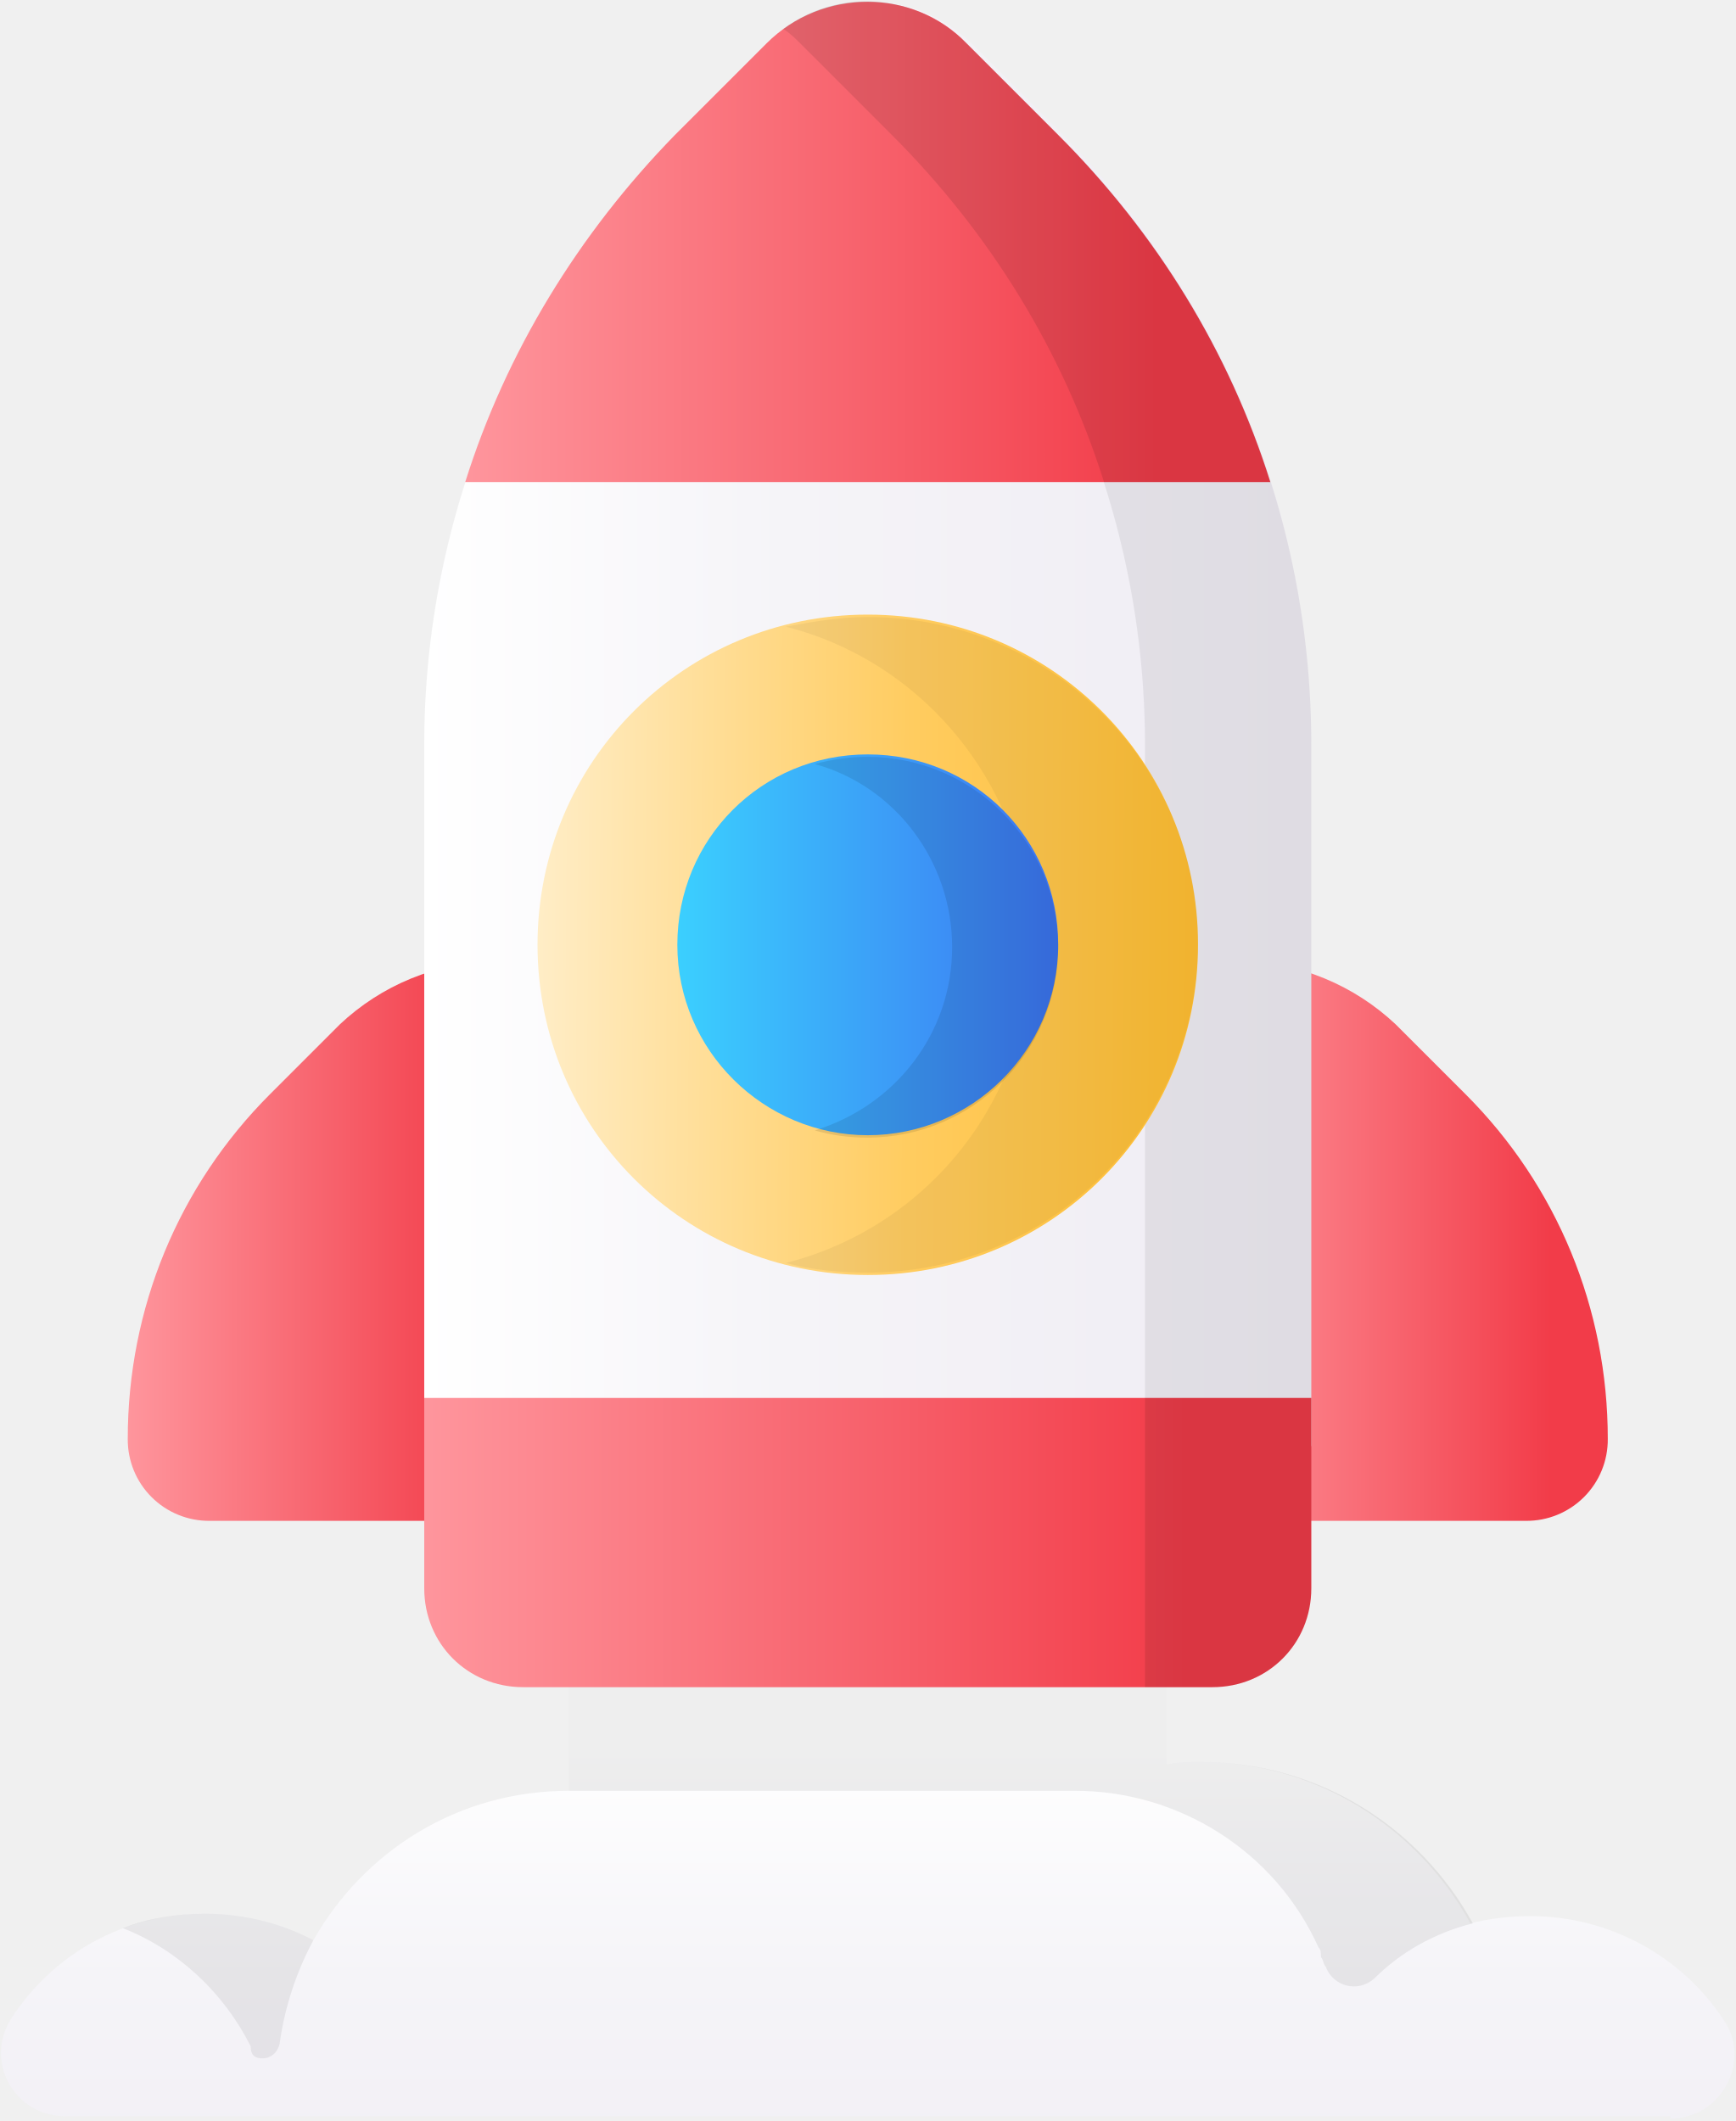
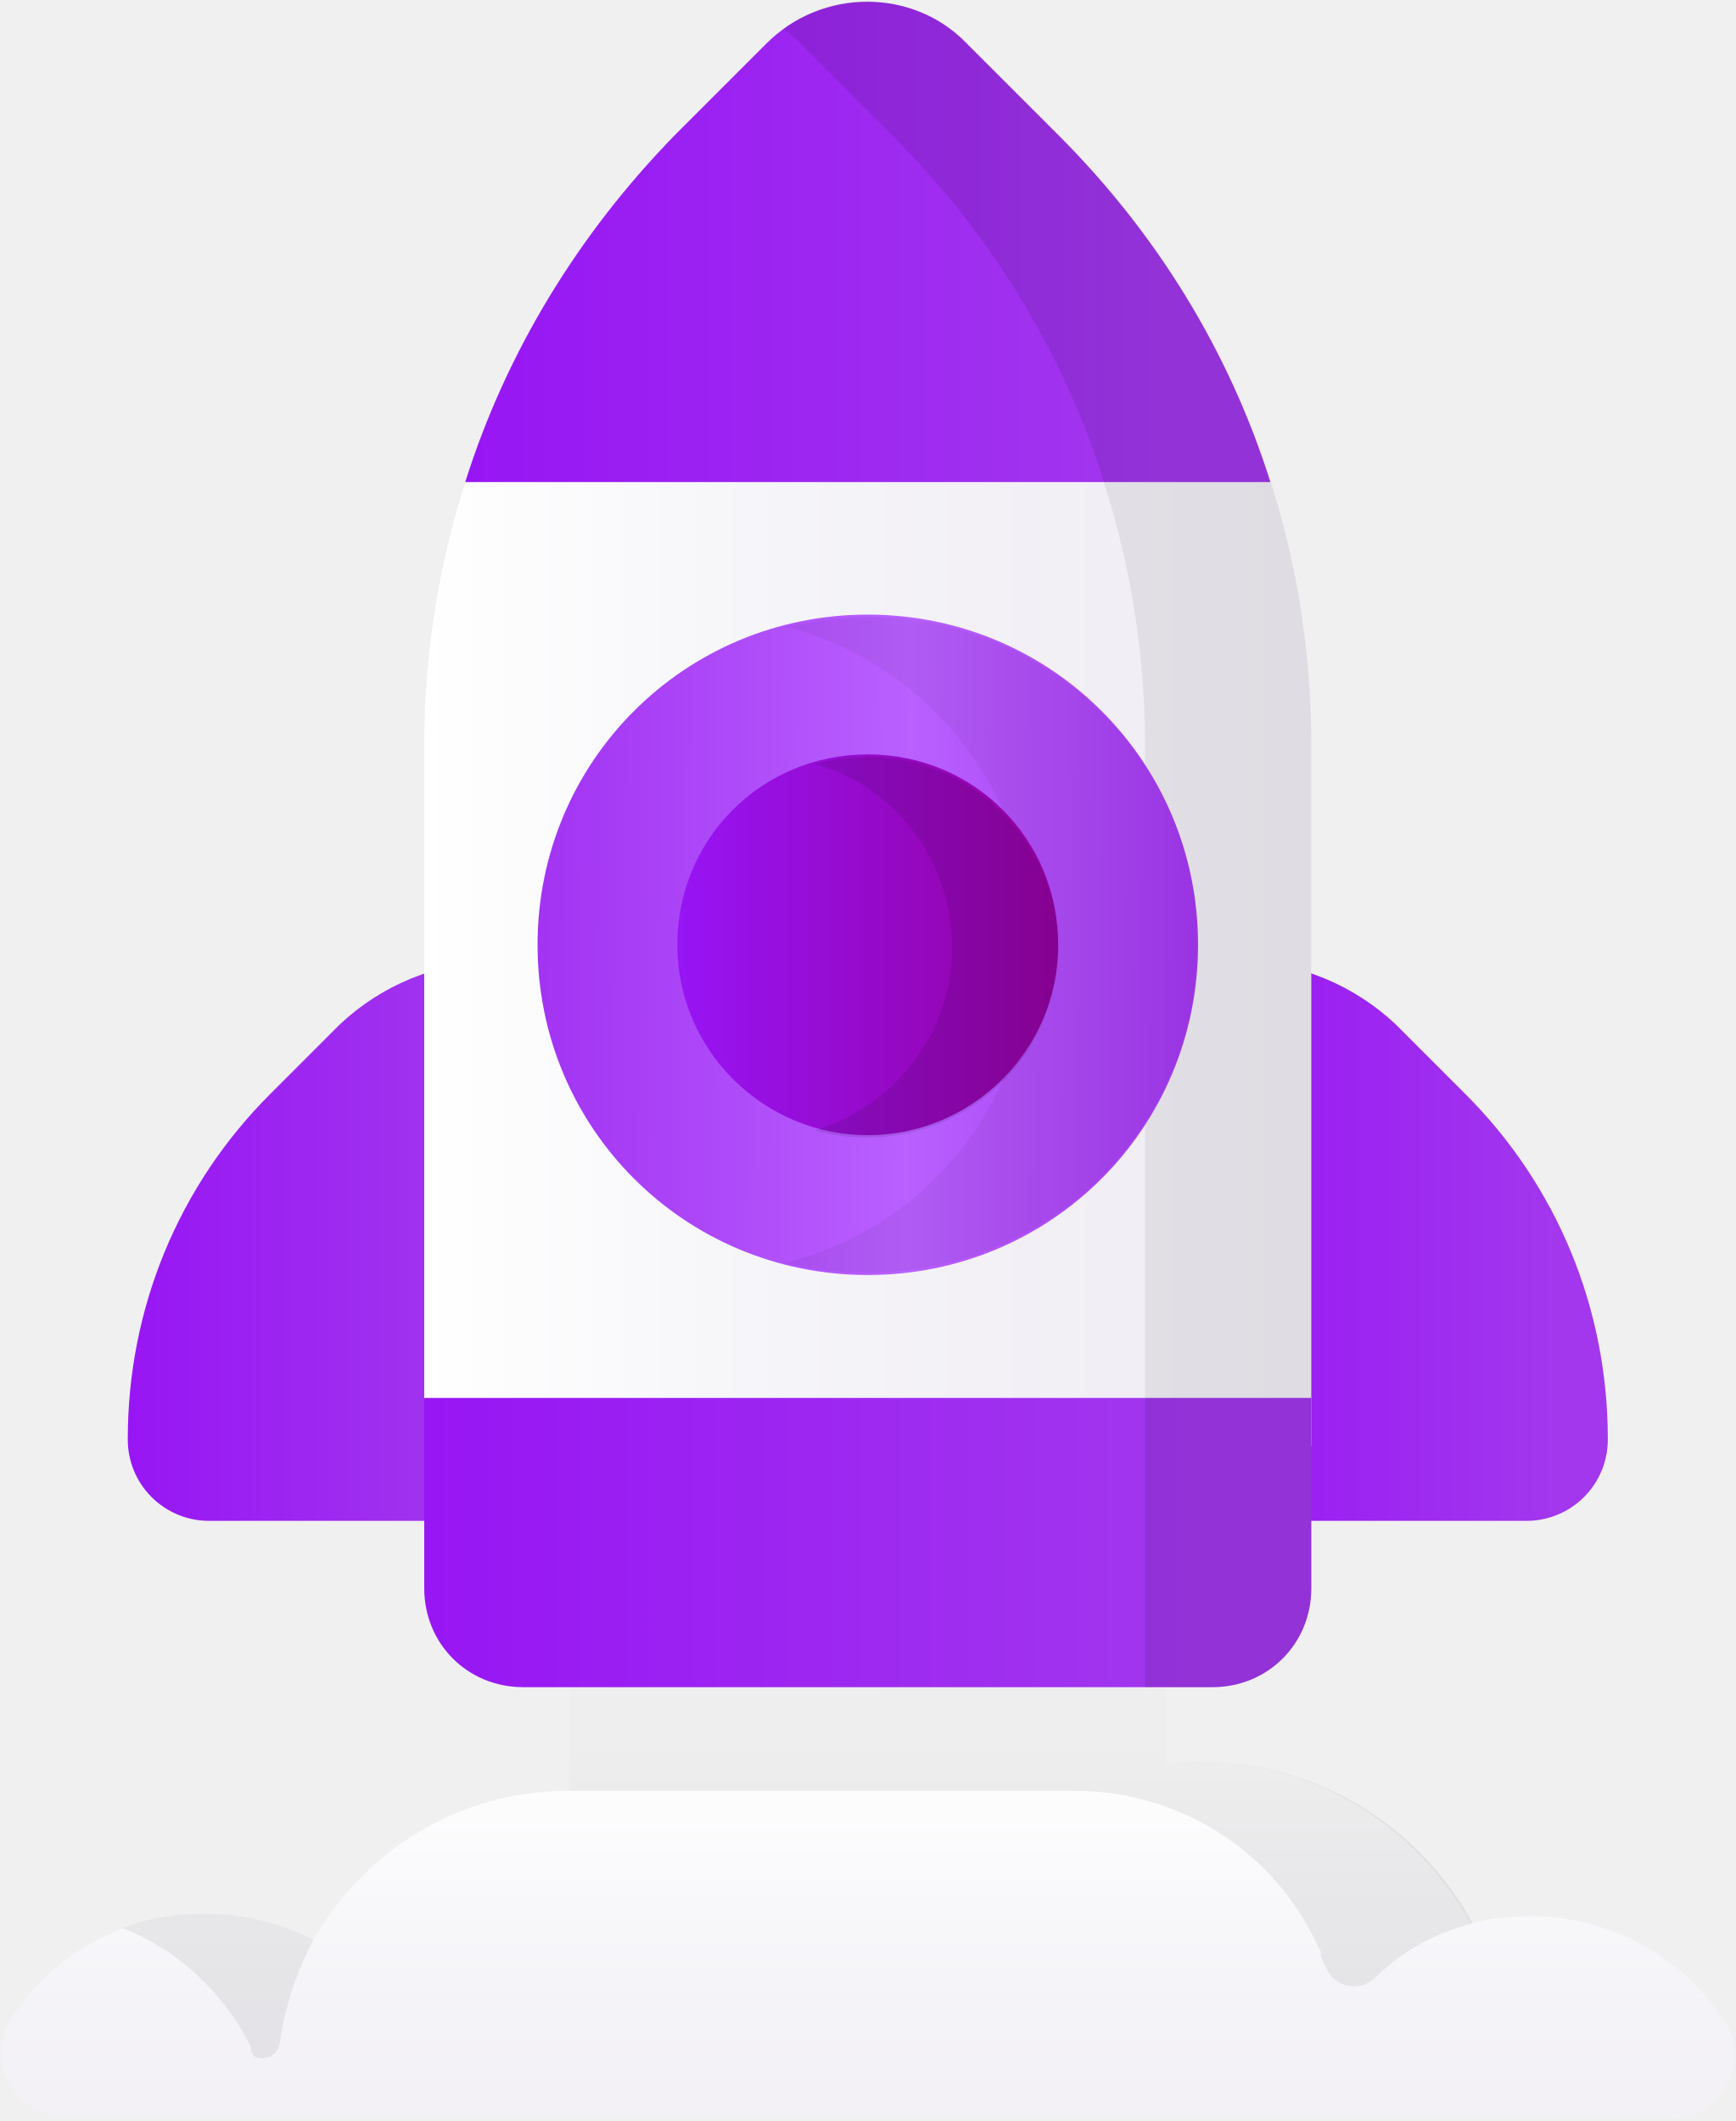
- <svg xmlns="http://www.w3.org/2000/svg" viewBox="0 0 72 88">
-   <style>.L{enable-background:new}</style>
-   <linearGradient id="A" gradientUnits="userSpaceOnUse" x1="36" y1="72.499" x2="36" y2="95.499">
-     <stop offset="0" stop-color="#fff" />
-     <stop offset=".416" stop-color="#f5f4f8" />
-     <stop offset="1" stop-color="#efecf3" />
-   </linearGradient>
-   <path d="M69.3 87.9c2.1 0 3.4-2.4 2.2-4.1-1.7-2.6-4.7-4.3-8-4.3-.9 0-1.7.1-2.5.3-2.2-4-6.4-6.7-11.2-6.7-.5 0-.9 0-1.4.1v-4.5H23.6v5.6c-4.6 0-8.5 2.5-10.6 6.2-1.3-.7-2.9-1.1-4.5-1.1-3.4 0-6.3 1.7-8 4.3-1.2 1.8.1 4.1 2.2 4.1h66.6z" fill="url(#A)" />
-   <path d="M49.8 73.1c-.5 0-.9 0-1.4.1v-4.5H23.6v5.6h21c4.3 0 8.3 2.5 10.1 6.5.1.1.1.2.1.4.1.1.1.3.2.4.3.8 1.3 1.1 2 .5 1.1-1.1 2.5-1.9 4.1-2.3-2.2-4-6.4-6.7-11.3-6.7zM10.9 85.4c.3 0 .6-.2.7-.6.2-1.5.7-3 1.4-4.3-1.3-.7-2.9-1.1-4.5-1.1-1.2 0-2.4.2-3.4.6 2.3.9 4.2 2.7 5.3 4.9 0 .4.2.5.5.5z" opacity=".07" class="L" />
-   <linearGradient id="B" gradientUnits="userSpaceOnUse" x1="4.538" y1="51.534" x2="19.812" y2="51.534">
-     <stop offset="0" stop-color="#ff9aa1" />
-     <stop offset="1" stop-color="#f23c49" />
-   </linearGradient>
-   <path d="M14.1 42.5l-2.9 2.9c-3.8 3.8-5.9 8.9-5.9 14.3a3.37 3.37 0 0 0 3.4 3.4h13.6V39.9h-1.7c-2.5 0-4.8 1-6.5 2.6z" fill="url(#B)" />
-   <linearGradient id="C" gradientUnits="userSpaceOnUse" x1="49.07" y1="51.534" x2="64.343" y2="51.534">
-     <stop offset="0" stop-color="#ff9aa1" />
-     <stop offset="1" stop-color="#f23c49" />
-   </linearGradient>
-   <path d="M57.9 42.5l2.9 2.9c3.8 3.8 5.9 8.9 5.9 14.3a3.37 3.37 0 0 1-3.4 3.4H49.8V39.9h1.7c2.4 0 4.7 1 6.4 2.6z" fill="url(#C)" />
-   <linearGradient id="D" gradientUnits="userSpaceOnUse" x1="17.482" y1="30.025" x2="53.924" y2="30.025">
-     <stop offset="0" stop-color="#fff" />
-     <stop offset=".416" stop-color="#f5f4f8" />
-     <stop offset="1" stop-color="#efecf3" />
-   </linearGradient>
-   <path d="M54.4 30.9V60H17.6V30.9c0-9.5 3.8-18.6 10.5-25.3l3.8-3.8a5.98 5.98 0 0 1 8.4 0l3.8 3.8c6.6 6.7 10.3 15.8 10.3 25.3z" fill="url(#D)" />
-   <path d="M43.9 5.6l-3.8-3.8C38-.3 34.8-.5 32.5 1.2c.3.2.5.4.7.6L37 5.6c6.7 6.7 10.5 15.8 10.5 25.3V60h6.9V30.9c0-9.5-3.7-18.6-10.5-25.3z" opacity=".07" class="L" />
-   <linearGradient id="E" gradientUnits="userSpaceOnUse" x1="17.836" y1="10.039" x2="48.002" y2="10.039">
-     <stop offset="0" stop-color="#ff9aa1" />
-     <stop offset="1" stop-color="#f23c49" />
-   </linearGradient>
-   <path d="M31.8 1.8L28 5.6c-4 4.1-7 9-8.7 14.4h33.4C51 14.6 48 9.7 43.9 5.6l-3.8-3.8c-2.2-2.3-6-2.3-8.3 0z" fill="url(#E)" />
-   <linearGradient id="F" gradientUnits="userSpaceOnUse" x1="19.501" y1="39.107" x2="49.538" y2="39.348">
-     <stop offset="0" stop-color="#fff3d9" />
-     <stop offset=".606" stop-color="#ffcc60" />
-     <stop offset="1" stop-color="#fdbc31" />
-   </linearGradient>
-   <path d="M36 52.9c7.6 0 13.7-6.1 13.7-13.7S43.6 25.5 36 25.5s-13.7 6.1-13.7 13.7S28.4 52.9 36 52.9z" fill="url(#F)" />
-   <path d="M36 25.6c-1.2 0-2.3.2-3.4.4 5.9 1.5 10.2 6.9 10.2 13.2 0 6.4-4.3 11.7-10.2 13.2 1.1.3 2.3.4 3.4.4 7.6 0 13.7-6.1 13.7-13.7 0-7.4-6.1-13.5-13.7-13.5z" opacity=".05" class="L" />
-   <linearGradient id="G" gradientUnits="userSpaceOnUse" x1="28.188" y1="39.244" x2="43.635" y2="39.244">
-     <stop offset="0" stop-color="#3bcffe" />
-     <stop offset="1" stop-color="#3c76f2" />
-   </linearGradient>
-   <path d="M36,47.1c4.3,0,7.9-3.5,7.9-7.9s-3.5-7.9-7.9-7.9s-7.9,3.5-7.9,7.9S31.7,47.1,36,47.1z" fill="url(#G)" />
-   <path d="M36 31.4a8.33 8.33 0 0 0-2.2.3c3.3.9 5.7 4 5.7 7.6s-2.4 6.6-5.7 7.6c.7.2 1.4.3 2.2.3a7.92 7.92 0 0 0 7.9-7.9 7.92 7.92 0 0 0-7.9-7.9z" opacity=".1" class="L" />
-   <linearGradient id="H" gradientUnits="userSpaceOnUse" x1="15.989" y1="64.031" x2="49.225" y2="64.031">
-     <stop offset="0" stop-color="#ff9aa1" />
-     <stop offset="1" stop-color="#f23c49" />
-   </linearGradient>
-   <path d="M17.6,58v7.9c0,2.3,1.8,4.1,4.1,4.1h28.6c2.3,0,4.1-1.8,4.1-4.1V58H17.6z" fill="url(#H)" />
-   <path d="M47.5 70h2.8c2.3 0 4.1-1.8 4.1-4.1V58h-6.9v12zM43.9 5.6l-3.8-3.8C38-.3 34.8-.5 32.5 1.2c.3.2.5.4.7.6L37 5.6c4.1 4.1 7.1 9 8.8 14.4h6.9C51 14.6 48 9.7 43.9 5.6z" opacity=".1" class="L" />
+ <svg xmlns="http://www.w3.org/2000/svg" width="72" height="88" viewBox="0 0 72 88" fill="none">
+   <g clip-path="url(#clip0_116_447)">
+     <path d="M69.3 87.9C71.4 87.9 72.7 85.5 71.5 83.8C69.8 81.2 66.8 79.5 63.5 79.5C62.6 79.5 61.8 79.6 61 79.8C58.8 75.8 54.6 73.1 49.8 73.1C49.3 73.1 48.9 73.1 48.4 73.2V68.7H23.6V74.3C19 74.3 15.1 76.8 13 80.5C11.7 79.8 10.1 79.4 8.5 79.4C5.1 79.4 2.2 81.1 0.5 83.7C-0.7 85.5 0.6 87.8 2.7 87.8H69.3V87.9Z" fill="url(#paint0_linear_116_447)" />
+     <path opacity="0.07" d="M49.8 73.1C49.3 73.1 48.9 73.1 48.4 73.2V68.7H23.6V74.3H44.6C48.9 74.3 52.9 76.8 54.7 80.8C54.8 80.9 54.8 81 54.8 81.2C54.9 81.3 54.9 81.5 55 81.6C55.3 82.4 56.3 82.7 57 82.1C58.1 81 59.5 80.2 61.1 79.8C58.9 75.8 54.7 73.1 49.8 73.1ZM10.9 85.4C11.2 85.4 11.5 85.2 11.6 84.8C11.8 83.3 12.3 81.8 13 80.5C11.7 79.8 10.1 79.4 8.5 79.4C7.3 79.4 6.1 79.6 5.1 80C7.4 80.9 9.3 82.7 10.4 84.9C10.4 85.3 10.6 85.4 10.9 85.4Z" fill="black" />
+     <path d="M14.101 42.5L11.201 45.4C7.401 49.2 5.301 54.3 5.301 59.7C5.297 60.148 5.382 60.591 5.552 61.006C5.721 61.42 5.971 61.797 6.288 62.113C6.604 62.429 6.981 62.68 7.395 62.849C7.809 63.019 8.253 63.104 8.701 63.1H22.301V39.9H20.601C18.101 39.9 15.801 40.9 14.101 42.5Z" fill="url(#paint1_linear_116_447)" />
+     <path d="M57.901 42.5L60.801 45.4C64.601 49.2 66.701 54.3 66.701 59.7C66.705 60.148 66.62 60.591 66.45 61.006C66.281 61.42 66.03 61.797 65.714 62.113C65.397 62.429 65.021 62.68 64.607 62.849C64.192 63.019 63.748 63.104 63.301 63.1H49.801V39.9H51.501C53.901 39.9 56.201 40.9 57.901 42.5Z" fill="url(#paint2_linear_116_447)" />
+     <path d="M54.4 30.9V60H17.6V30.9C17.6 21.4 21.4 12.3 28.1 5.6L31.9 1.8C33.019 0.696 34.528 0.077 36.1 0.077C37.672 0.077 39.181 0.696 40.3 1.8L44.1 5.6C50.7 12.3 54.4 21.4 54.4 30.9Z" fill="url(#paint3_linear_116_447)" />
+     <path opacity="0.07" d="M43.9 5.6L40.1 1.8C38 -0.3 34.8 -0.5 32.5 1.2C32.8 1.4 33 1.6 33.2 1.8L37 5.6C43.7 12.3 47.5 21.4 47.5 30.9V60H54.4V30.9C54.4 21.4 50.7 12.3 43.9 5.6Z" fill="black" />
+     <path d="M31.801 1.8L28.001 5.6C24.001 9.7 21.001 14.6 19.301 20H52.701C51.001 14.6 48.001 9.7 43.901 5.6L40.101 1.8C37.901 -0.5 34.101 -0.5 31.801 1.8Z" fill="url(#paint4_linear_116_447)" />
+     <path d="M36.001 52.9C43.601 52.9 49.701 46.8 49.701 39.2C49.701 31.6 43.601 25.5 36.001 25.5C28.401 25.5 22.301 31.6 22.301 39.2C22.301 46.8 28.401 52.9 36.001 52.9Z" fill="url(#paint5_linear_116_447)" />
+     <path opacity="0.05" d="M36 25.6C34.8 25.6 33.7 25.8 32.6 26C38.5 27.5 42.8 32.9 42.8 39.2C42.8 45.6 38.5 50.9 32.6 52.4C33.7 52.7 34.9 52.8 36 52.8C43.6 52.8 49.7 46.7 49.7 39.1C49.7 31.7 43.6 25.6 36 25.6Z" fill="black" />
+     <path d="M36 47.1C40.3 47.1 43.9 43.6 43.9 39.2C43.9 34.8 40.4 31.3 36 31.3C31.6 31.3 28.1 34.8 28.1 39.2C28.1 43.6 31.7 47.1 36 47.1Z" fill="url(#paint6_linear_116_447)" />
+     <path opacity="0.1" d="M36.001 31.4C35.257 31.401 34.517 31.502 33.801 31.7C37.101 32.6 39.501 35.7 39.501 39.3C39.501 42.9 37.101 45.9 33.801 46.9C34.501 47.1 35.201 47.2 36.001 47.2C38.094 47.195 40.101 46.361 41.581 44.88C43.062 43.4 43.895 41.394 43.901 39.3C43.895 37.206 43.062 35.2 41.581 33.72C40.101 32.239 38.094 31.405 36.001 31.4Z" fill="black" />
+     <path d="M17.6 58V65.9C17.6 68.2 19.4 70 21.7 70H50.3C52.6 70 54.4 68.2 54.4 65.9V58H17.6Z" fill="url(#paint7_linear_116_447)" />
+     <path opacity="0.1" d="M47.5 70H50.3C52.6 70 54.4 68.2 54.4 65.9V58H47.5V70ZM43.9 5.6L40.1 1.8C38 -0.3 34.8 -0.5 32.5 1.2C32.8 1.4 33 1.6 33.2 1.8L37 5.6C41.1 9.7 44.1 14.6 45.8 20H52.7C51 14.6 48 9.7 43.9 5.6Z" fill="black" />
+   </g>
+   <defs>
+     <linearGradient id="paint0_linear_116_447" x1="36" y1="72.499" x2="36" y2="95.499" gradientUnits="userSpaceOnUse">
+       <stop stop-color="white" />
+       <stop offset="0.416" stop-color="#F5F4F8" />
+       <stop offset="1" stop-color="#EFECF3" />
+     </linearGradient>
+     <linearGradient id="paint1_linear_116_447" x1="4.539" y1="51.534" x2="19.813" y2="51.534" gradientUnits="userSpaceOnUse">
+       <stop stop-color="#9714F4" />
+       <stop offset="1" stop-color="#A237EE" />
+     </linearGradient>
+     <linearGradient id="paint2_linear_116_447" x1="49.071" y1="51.534" x2="64.344" y2="51.534" gradientUnits="userSpaceOnUse">
+       <stop stop-color="#9714F4" />
+       <stop offset="1" stop-color="#A237EE" />
+     </linearGradient>
+     <linearGradient id="paint3_linear_116_447" x1="17.482" y1="30.025" x2="53.924" y2="30.025" gradientUnits="userSpaceOnUse">
+       <stop stop-color="white" />
+       <stop offset="0.416" stop-color="#F5F4F8" />
+       <stop offset="1" stop-color="#EFECF3" />
+     </linearGradient>
+     <linearGradient id="paint4_linear_116_447" x1="17.837" y1="10.039" x2="48.003" y2="10.039" gradientUnits="userSpaceOnUse">
+       <stop stop-color="#9714F4" />
+       <stop offset="1" stop-color="#A237EE" />
+     </linearGradient>
+     <linearGradient id="paint5_linear_116_447" x1="19.502" y1="39.107" x2="49.539" y2="39.348" gradientUnits="userSpaceOnUse">
+       <stop stop-color="#9E2BF0" />
+       <stop offset="0.606" stop-color="#B960FF" />
+       <stop offset="1" stop-color="#A237EE" />
+     </linearGradient>
+     <linearGradient id="paint6_linear_116_447" x1="28.188" y1="39.244" x2="43.635" y2="39.244" gradientUnits="userSpaceOnUse">
+       <stop stop-color="#9714F4" />
+       <stop offset="1" stop-color="#9401A1" />
+     </linearGradient>
+     <linearGradient id="paint7_linear_116_447" x1="15.989" y1="64.031" x2="49.225" y2="64.031" gradientUnits="userSpaceOnUse">
+       <stop stop-color="#9714F4" />
+       <stop offset="1" stop-color="#A237EE" />
+     </linearGradient>
+     <clipPath id="clip0_116_447">
+       <rect width="72" height="88" fill="white" />
+     </clipPath>
+   </defs>
</svg>
